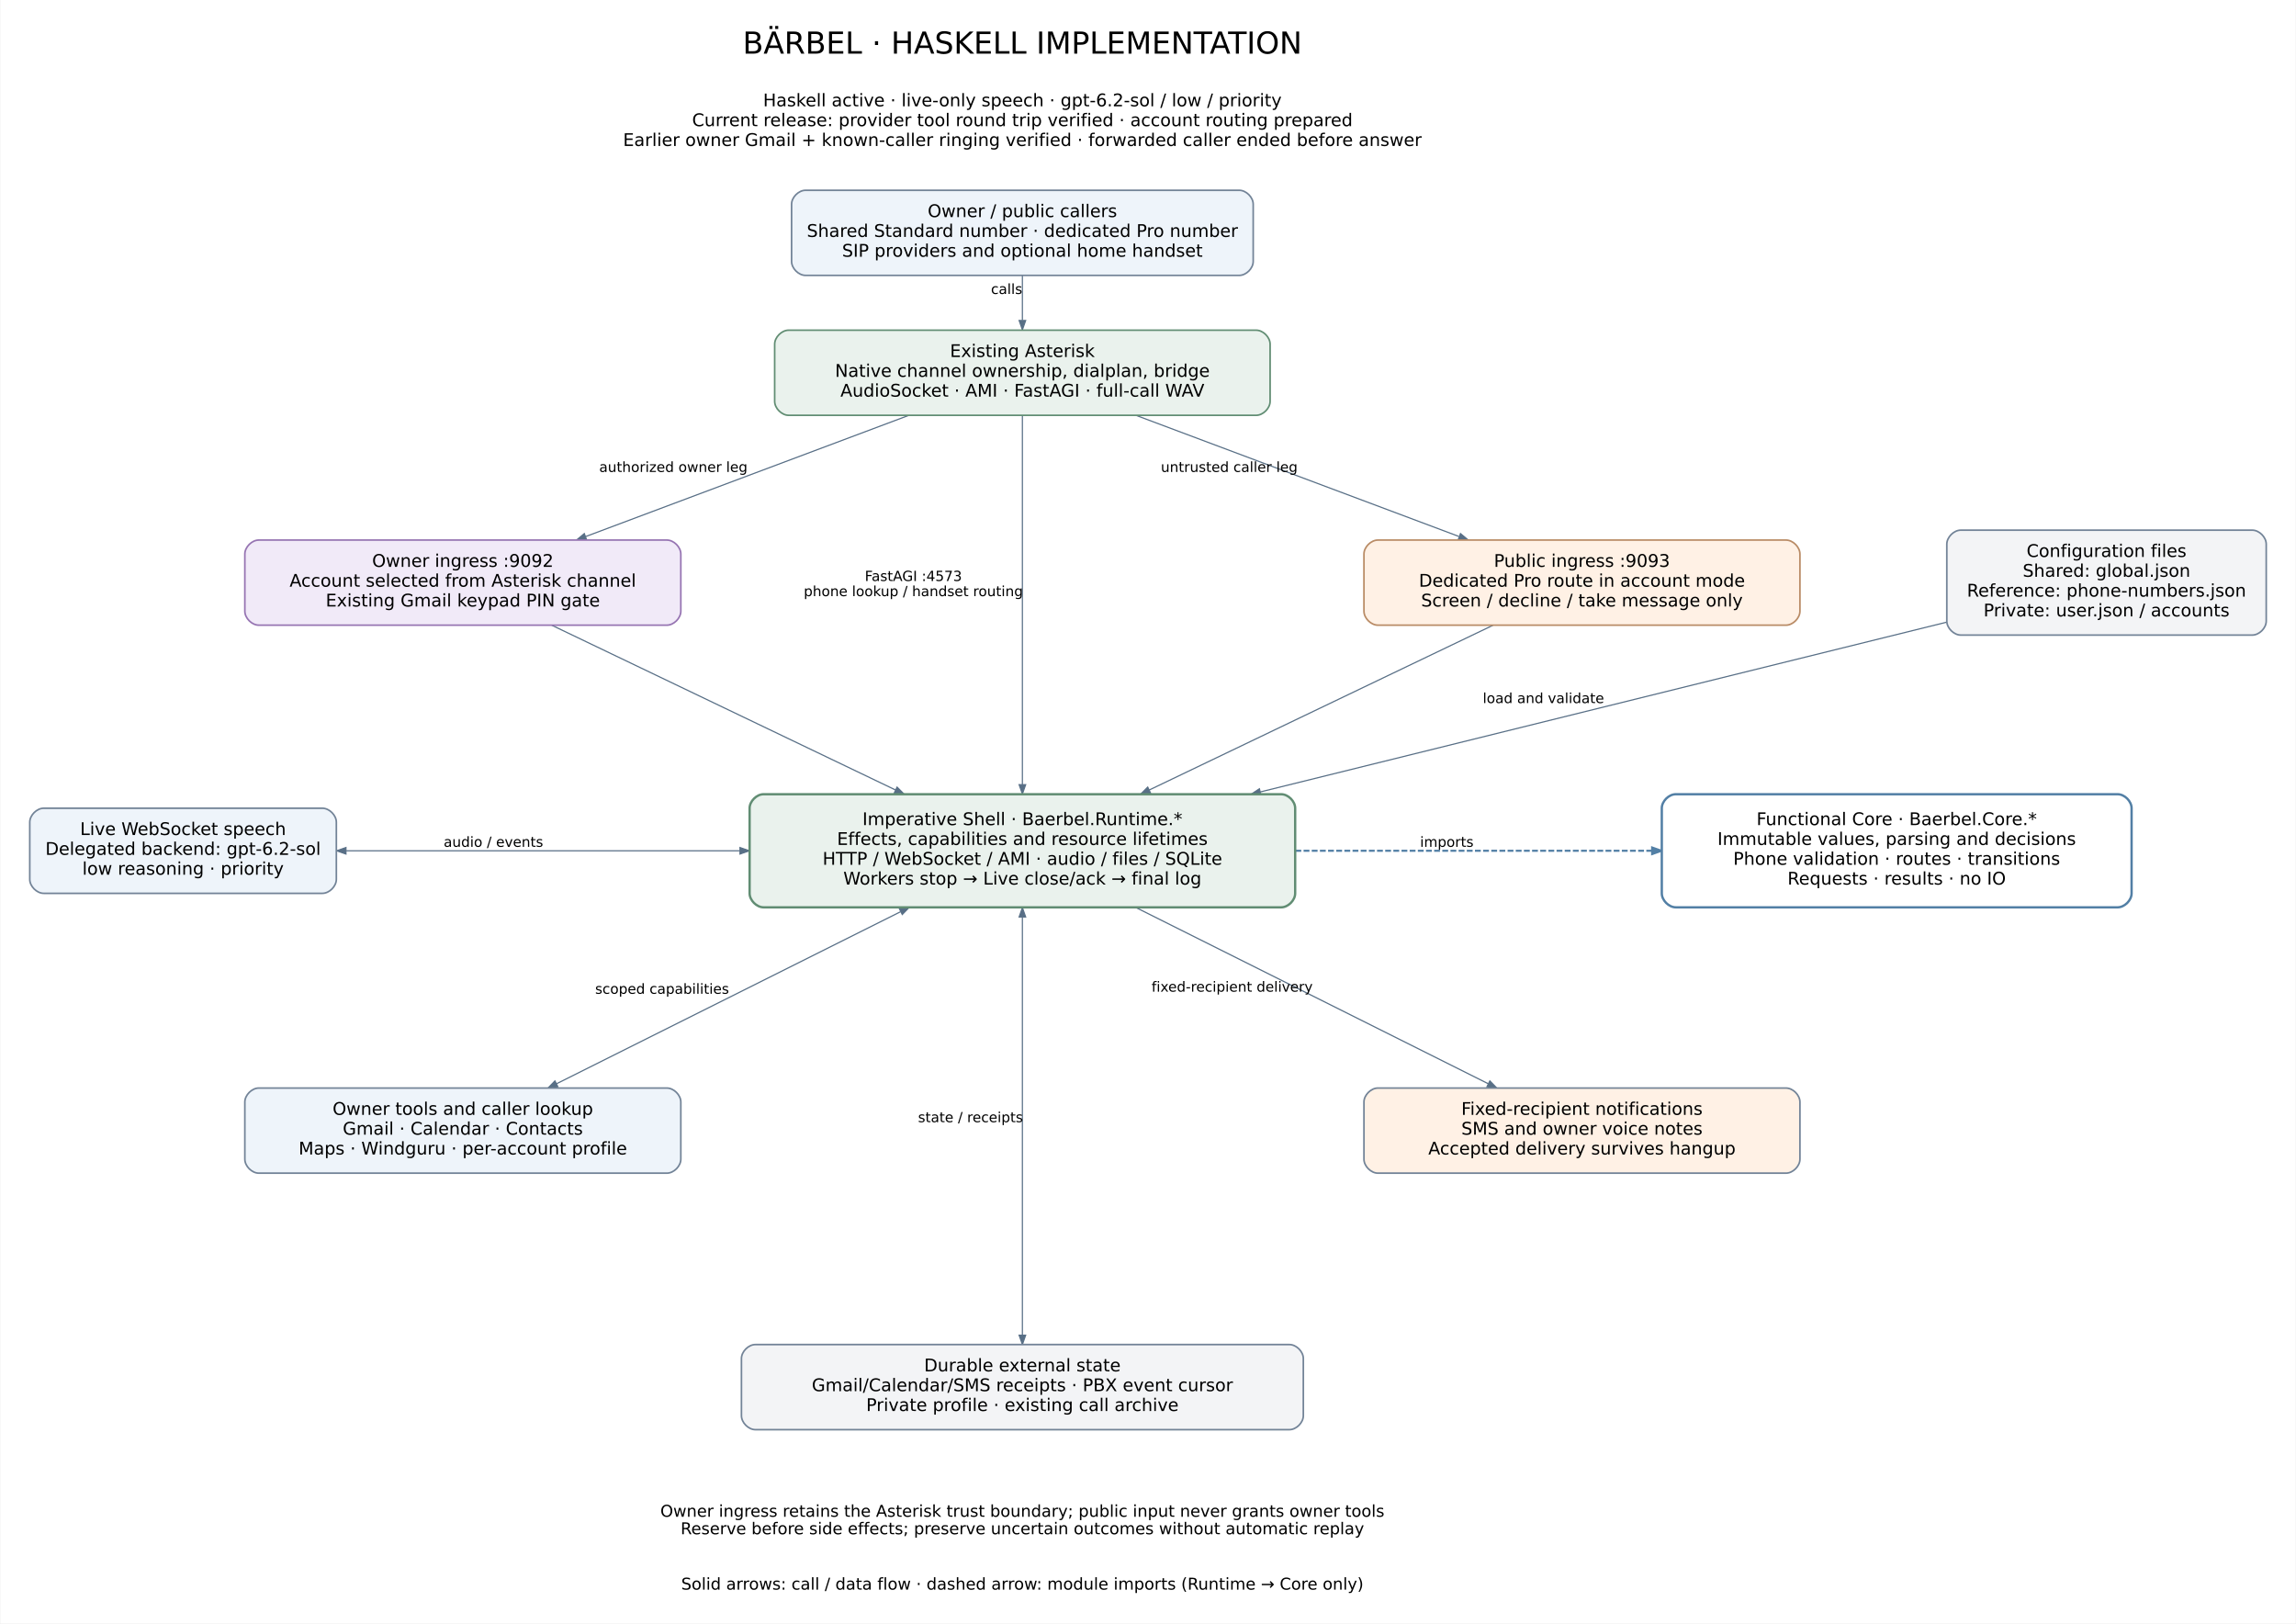
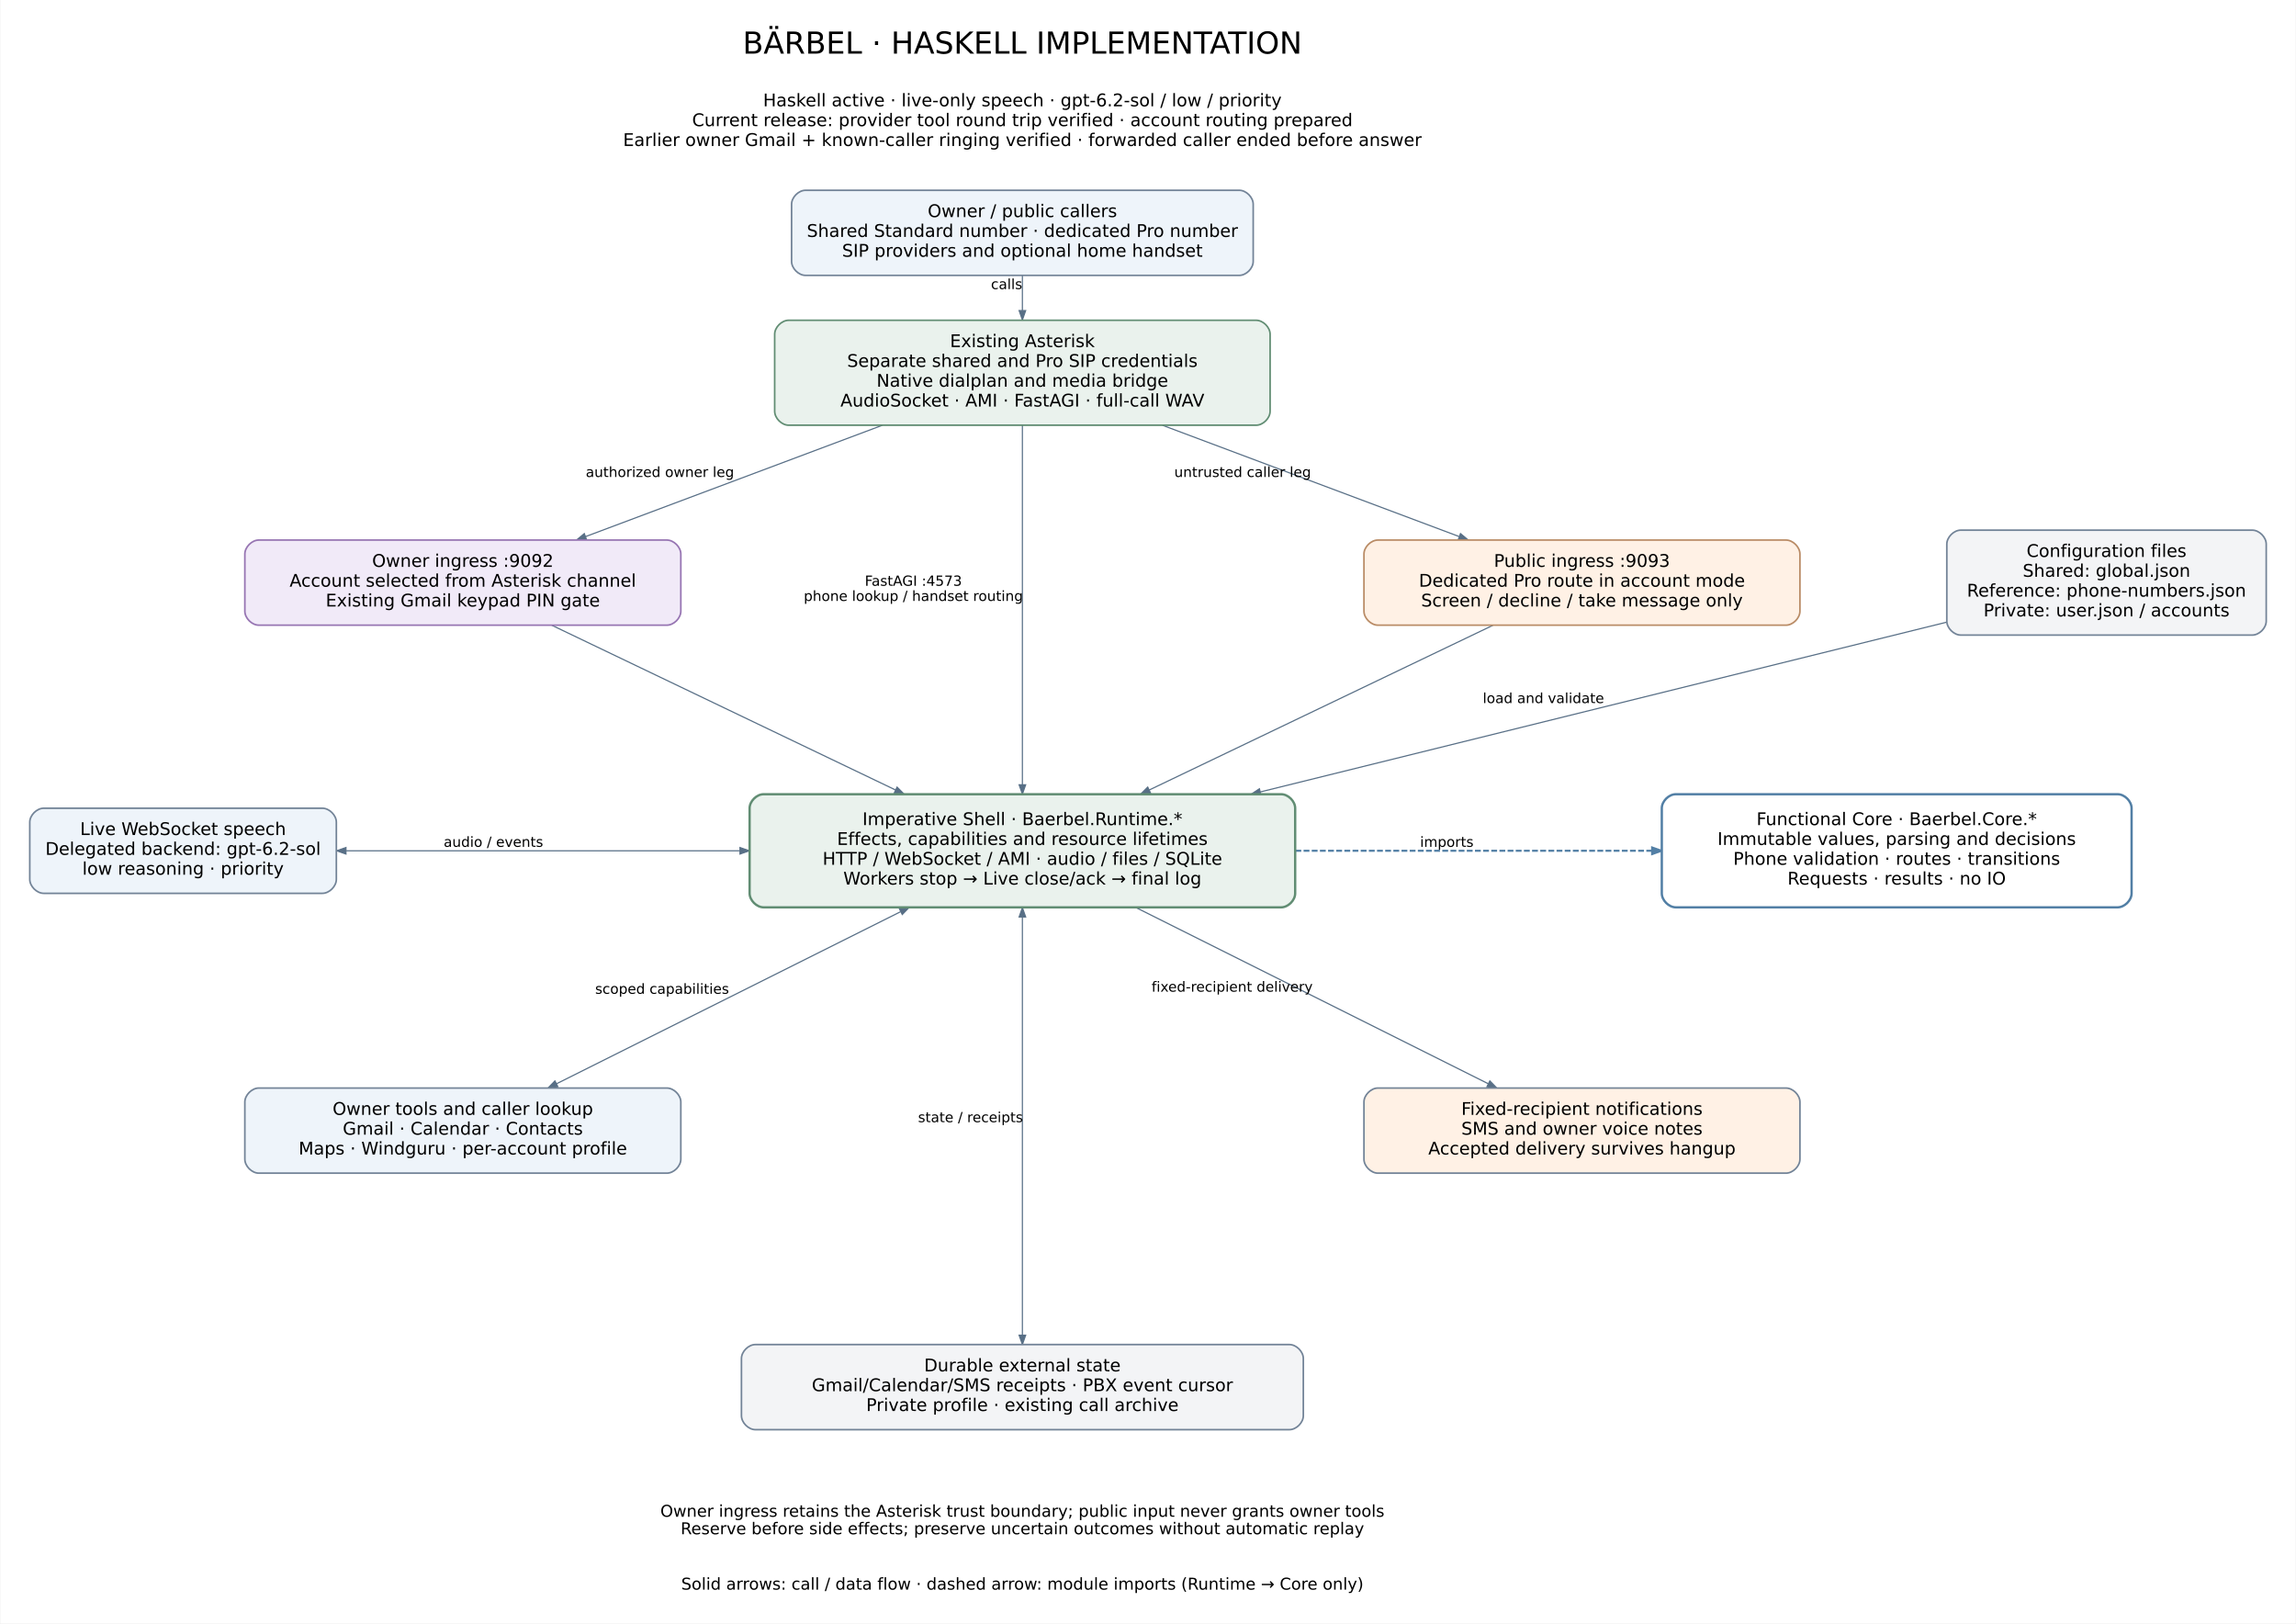
<svg xmlns="http://www.w3.org/2000/svg" width="1969pt" height="1392pt" viewBox="0.00 0.00 1968.90 1392.40">
  <g id="graph0" class="graph" transform="scale(1 1) rotate(0) translate(25.2 1367.2)">
    <polygon fill="#ffffff" stroke="transparent" points="-25.2,25.2 -25.2,-1367.2 1943.7,-1367.2 1943.7,25.2 -25.2,25.2" />
    <g id="edge1" class="edge">
-       <path fill="none" stroke="#586f86" d="M851.5,-1130.84C851.5,-1118.74 851.5,-1105.14 851.5,-1092.49" />
-       <polygon fill="#586f86" stroke="#586f86" points="854.3,-1092.34 851.5,-1084.35 848.7,-1092.35 854.3,-1092.34" />
-       <text text-anchor="middle" x="838" y="-1115.07" font-family="DejaVu Sans" font-size="12.00">calls</text>
+       <path fill="none" stroke="#586f86" d="M851.5,-1130.84C851.5,-1121.38 851.5,-1111 851.5,-1100.87" />
+       <polygon fill="#586f86" stroke="#586f86" points="854.3,-1100.83 851.5,-1092.83 848.7,-1100.83 854.3,-1100.83" />
+       <text text-anchor="middle" x="838" y="-1119.26" font-family="DejaVu Sans" font-size="12.00">calls</text>
    </g>
    <g id="edge2" class="edge">
-       <path fill="none" stroke="#586f86" d="M754.08,-1010.97C673.64,-980.8 559.69,-938.07 477.09,-907.1" />
-       <polygon fill="#586f86" stroke="#586f86" points="477.67,-904.32 469.2,-904.14 475.7,-909.57 477.67,-904.32" />
-       <text text-anchor="middle" x="552.08" y="-962.43" font-family="DejaVu Sans" font-size="12.00">authorized owner leg</text>
+       <path fill="none" stroke="#586f86" d="M731.3,-1002.43C653.04,-973.08 551.93,-935.16 476.82,-907" />
+       <polygon fill="#586f86" stroke="#586f86" points="477.65,-904.32 469.18,-904.13 475.69,-909.56 477.65,-904.32" />
+       <text text-anchor="middle" x="540.56" y="-958.11" font-family="DejaVu Sans" font-size="12.00">authorized owner leg</text>
    </g>
    <g id="edge3" class="edge">
-       <path fill="none" stroke="#586f86" d="M948.92,-1010.97C1029.36,-980.8 1143.31,-938.07 1225.91,-907.1" />
-       <polygon fill="#586f86" stroke="#586f86" points="1227.3,-909.57 1233.8,-904.14 1225.33,-904.32 1227.3,-909.57" />
-       <text text-anchor="middle" x="1028.92" y="-962.43" font-family="DejaVu Sans" font-size="12.00">untrusted caller leg</text>
+       <path fill="none" stroke="#586f86" d="M971.7,-1002.43C1049.96,-973.08 1151.07,-935.16 1226.18,-907" />
+       <polygon fill="#586f86" stroke="#586f86" points="1227.31,-909.56 1233.82,-904.13 1225.35,-904.32 1227.31,-909.56" />
+       <text text-anchor="middle" x="1040.44" y="-958.11" font-family="DejaVu Sans" font-size="12.00">untrusted caller leg</text>
    </g>
    <g id="edge4" class="edge">
-       <path fill="none" stroke="#586f86" d="M851.5,-1010.75C851.5,-938.97 851.5,-779.68 851.5,-694.24" />
-       <polygon fill="#586f86" stroke="#586f86" points="854.3,-694.21 851.5,-686.21 848.7,-694.21 854.3,-694.21" />
-       <text text-anchor="middle" x="758" y="-868.9" font-family="DejaVu Sans" font-size="12.00">FastAGI :4573</text>
-       <text text-anchor="middle" x="758" y="-855.9" font-family="DejaVu Sans" font-size="12.00">phone lookup / handset routing</text>
+       <path fill="none" stroke="#586f86" d="M851.5,-1002.45C851.5,-927.33 851.5,-776.64 851.5,-694.34" />
+       <polygon fill="#586f86" stroke="#586f86" points="854.3,-694.11 851.5,-686.11 848.7,-694.11 854.3,-694.11" />
+       <text text-anchor="middle" x="758" y="-864.8" font-family="DejaVu Sans" font-size="12.00">FastAGI :4573</text>
+       <text text-anchor="middle" x="758" y="-851.8" font-family="DejaVu Sans" font-size="12.00">phone lookup / handset routing</text>
    </g>
    <g id="edge5" class="edge">
      <path fill="none" stroke="#586f86" d="M447.82,-830.93C527.4,-792.8 652.84,-732.69 742.77,-689.6" />
      <polygon fill="#586f86" stroke="#586f86" points="743.99,-692.12 749.99,-686.14 741.57,-687.07 743.99,-692.12" />
    </g>
    <g id="edge6" class="edge">
      <path fill="none" stroke="#586f86" d="M1255.18,-830.93C1175.6,-792.8 1050.16,-732.69 960.23,-689.6" />
      <polygon fill="#586f86" stroke="#586f86" points="961.43,-687.07 953.01,-686.14 959.01,-692.12 961.43,-687.07" />
    </g>
    <g id="edge7" class="edge">
      <path fill="none" stroke="#527fa5" stroke-width="1.8" stroke-dasharray="5,2" d="M1085.72,-637.5C1183.55,-637.5 1296.33,-637.5 1391.44,-637.5" />
      <polygon fill="#527fa5" stroke="#527fa5" stroke-width="1.8" points="1391.71,-640.3 1399.71,-637.5 1391.71,-634.7 1391.71,-640.3" />
      <text text-anchor="middle" x="1215.58" y="-640.9" font-family="DejaVu Sans" font-size="12.00">imports</text>
    </g>
    <g id="edge8" class="edge">
      <path fill="none" stroke="#586f86" d="M608.95,-637.5C496.67,-637.5 367.27,-637.5 271.53,-637.5" />
      <polygon fill="#586f86" stroke="#586f86" points="609.24,-640.3 617.24,-637.5 609.24,-634.7 609.24,-640.3" />
      <polygon fill="#586f86" stroke="#586f86" points="271.25,-634.7 263.25,-637.5 271.25,-640.3 271.25,-634.7" />
      <text text-anchor="middle" x="397.74" y="-640.9" font-family="DejaVu Sans" font-size="12.00">audio / events</text>
    </g>
    <g id="edge9" class="edge">
      <path fill="none" stroke="#586f86" d="M747.03,-585.26C658.31,-540.9 532.84,-478.17 451.81,-437.66" />
      <polygon fill="#586f86" stroke="#586f86" points="745.96,-587.86 754.36,-588.93 748.46,-582.85 745.96,-587.86" />
      <polygon fill="#586f86" stroke="#586f86" points="453.01,-435.12 444.6,-434.05 450.5,-440.13 453.01,-435.12" />
      <text text-anchor="middle" x="542.42" y="-514.86" font-family="DejaVu Sans" font-size="12.00">scoped capabilities</text>
    </g>
    <g id="edge10" class="edge">
      <path fill="none" stroke="#586f86" d="M948.64,-588.93C1037.67,-544.41 1167.96,-479.27 1251.24,-437.63" />
      <polygon fill="#586f86" stroke="#586f86" points="1252.5,-440.13 1258.4,-434.05 1249.99,-435.12 1252.5,-440.13" />
      <text text-anchor="middle" x="1031.44" y="-516.68" font-family="DejaVu Sans" font-size="12.00">fixed-recipient delivery</text>
    </g>
    <g id="edge11" class="edge">
      <path fill="none" stroke="#586f86" d="M851.5,-580.58C851.5,-487.86 851.5,-306.14 851.5,-222.09" />
      <polygon fill="#586f86" stroke="#586f86" points="848.7,-580.71 851.5,-588.71 854.3,-580.71 848.7,-580.71" />
      <polygon fill="#586f86" stroke="#586f86" points="854.3,-222.03 851.5,-214.03 848.7,-222.03 854.3,-222.03" />
      <text text-anchor="middle" x="807" y="-404.73" font-family="DejaVu Sans" font-size="12.00">state / receipts</text>
    </g>
    <g id="edge12" class="edge">
      <path fill="none" stroke="#586f86" d="M1644.28,-833.56C1488.94,-795.15 1234.32,-732.18 1055.65,-687.99" />
      <polygon fill="#586f86" stroke="#586f86" points="1056.17,-685.23 1047.73,-686.03 1054.83,-690.67 1056.17,-685.23" />
      <text text-anchor="middle" x="1298.46" y="-764.18" font-family="DejaVu Sans" font-size="12.00">load and validate</text>
    </g>
    <g id="node1" class="node">
      <text text-anchor="middle" x="851.5" y="-1321.2" font-family="DejaVu Sans" font-size="26.00">BÄRBEL · HASKELL IMPLEMENTATION</text>
    </g>
    <g id="node2" class="node">
      <text text-anchor="middle" x="851.5" y="-1276" font-family="DejaVu Sans" font-size="15.00">Haskell active · live-only speech · gpt-6.2-sol / low / priority</text>
      <text text-anchor="middle" x="851.5" y="-1259" font-family="DejaVu Sans" font-size="15.00">Current release: provider tool round trip verified · account routing prepared</text>
      <text text-anchor="middle" x="851.5" y="-1242" font-family="DejaVu Sans" font-size="15.00">Earlier owner Gmail + known-caller ringing verified · forwarded caller ended before answer</text>
    </g>
    <g id="node3" class="node">
      <path fill="#eef4fa" stroke="#728397" stroke-width="1.4" d="M1037.5,-1204C1037.5,-1204 665.5,-1204 665.5,-1204 659.5,-1204 653.5,-1198 653.5,-1192 653.5,-1192 653.5,-1143 653.5,-1143 653.5,-1137 659.5,-1131 665.5,-1131 665.5,-1131 1037.5,-1131 1037.5,-1131 1043.5,-1131 1049.5,-1137 1049.5,-1143 1049.5,-1143 1049.5,-1192 1049.5,-1192 1049.5,-1198 1043.5,-1204 1037.5,-1204" />
      <text text-anchor="middle" x="851.5" y="-1181" font-family="DejaVu Sans" font-size="15.00">Owner / public callers</text>
      <text text-anchor="middle" x="851.5" y="-1164" font-family="DejaVu Sans" font-size="15.00">Shared Standard number · dedicated Pro number</text>
      <text text-anchor="middle" x="851.5" y="-1147" font-family="DejaVu Sans" font-size="15.00">SIP providers and optional home handset</text>
    </g>
    <g id="node4" class="node">
-       <path fill="#eaf2ed" stroke="#618d73" stroke-width="1.4" d="M1052,-1084C1052,-1084 651,-1084 651,-1084 645,-1084 639,-1078 639,-1072 639,-1072 639,-1023 639,-1023 639,-1017 645,-1011 651,-1011 651,-1011 1052,-1011 1052,-1011 1058,-1011 1064,-1017 1064,-1023 1064,-1023 1064,-1072 1064,-1072 1064,-1078 1058,-1084 1052,-1084" />
-       <text text-anchor="middle" x="851.5" y="-1061" font-family="DejaVu Sans" font-size="15.00">Existing Asterisk</text>
-       <text text-anchor="middle" x="851.5" y="-1044" font-family="DejaVu Sans" font-size="15.00">Native channel ownership, dialplan, bridge</text>
-       <text text-anchor="middle" x="851.5" y="-1027" font-family="DejaVu Sans" font-size="15.00">AudioSocket · AMI · FastAGI · full-call WAV</text>
+       <path fill="#eaf2ed" stroke="#618d73" stroke-width="1.4" d="M1052,-1092.5C1052,-1092.5 651,-1092.5 651,-1092.5 645,-1092.5 639,-1086.5 639,-1080.5 639,-1080.5 639,-1014.5 639,-1014.5 639,-1008.5 645,-1002.5 651,-1002.5 651,-1002.5 1052,-1002.5 1052,-1002.5 1058,-1002.5 1064,-1008.5 1064,-1014.5 1064,-1014.5 1064,-1080.5 1064,-1080.5 1064,-1086.5 1058,-1092.5 1052,-1092.5" />
+       <text text-anchor="middle" x="851.5" y="-1069.5" font-family="DejaVu Sans" font-size="15.00">Existing Asterisk</text>
+       <text text-anchor="middle" x="851.5" y="-1052.5" font-family="DejaVu Sans" font-size="15.00">Separate shared and Pro SIP credentials</text>
+       <text text-anchor="middle" x="851.5" y="-1035.5" font-family="DejaVu Sans" font-size="15.00">Native dialplan and media bridge</text>
+       <text text-anchor="middle" x="851.5" y="-1018.5" font-family="DejaVu Sans" font-size="15.00">AudioSocket · AMI · FastAGI · full-call WAV</text>
    </g>
    <g id="node5" class="node">
      <path fill="#f1eaf8" stroke="#9674b2" stroke-width="1.4" d="M546.5,-904C546.5,-904 196.5,-904 196.5,-904 190.5,-904 184.5,-898 184.5,-892 184.5,-892 184.5,-843 184.5,-843 184.5,-837 190.5,-831 196.5,-831 196.5,-831 546.5,-831 546.5,-831 552.5,-831 558.5,-837 558.5,-843 558.5,-843 558.5,-892 558.5,-892 558.5,-898 552.5,-904 546.5,-904" />
      <text text-anchor="middle" x="371.5" y="-881" font-family="DejaVu Sans" font-size="15.00">Owner ingress :9092</text>
      <text text-anchor="middle" x="371.5" y="-864" font-family="DejaVu Sans" font-size="15.00">Account selected from Asterisk channel</text>
      <text text-anchor="middle" x="371.5" y="-847" font-family="DejaVu Sans" font-size="15.00">Existing Gmail keypad PIN gate</text>
    </g>
    <g id="node6" class="node">
      <path fill="#fff1e5" stroke="#b98b65" stroke-width="1.4" d="M1506.5,-904C1506.5,-904 1156.5,-904 1156.5,-904 1150.5,-904 1144.5,-898 1144.5,-892 1144.5,-892 1144.5,-843 1144.5,-843 1144.5,-837 1150.5,-831 1156.5,-831 1156.5,-831 1506.5,-831 1506.5,-831 1512.5,-831 1518.5,-837 1518.5,-843 1518.5,-843 1518.5,-892 1518.5,-892 1518.5,-898 1512.5,-904 1506.5,-904" />
      <text text-anchor="middle" x="1331.5" y="-881" font-family="DejaVu Sans" font-size="15.00">Public ingress :9093</text>
      <text text-anchor="middle" x="1331.5" y="-864" font-family="DejaVu Sans" font-size="15.00">Dedicated Pro route in account mode</text>
      <text text-anchor="middle" x="1331.5" y="-847" font-family="DejaVu Sans" font-size="15.00">Screen / decline / take message only</text>
    </g>
    <g id="node7" class="node">
      <path fill="#eaf2ed" stroke="#618d73" stroke-width="2" d="M1073.5,-686C1073.5,-686 629.5,-686 629.5,-686 623.5,-686 617.5,-680 617.5,-674 617.5,-674 617.5,-601 617.5,-601 617.5,-595 623.5,-589 629.5,-589 629.5,-589 1073.5,-589 1073.5,-589 1079.5,-589 1085.5,-595 1085.5,-601 1085.5,-601 1085.5,-674 1085.5,-674 1085.5,-680 1079.5,-686 1073.5,-686" />
      <text text-anchor="middle" x="851.5" y="-659.5" font-family="DejaVu Sans" font-size="15.00">Imperative Shell · Baerbel.Runtime.*</text>
      <text text-anchor="middle" x="851.5" y="-642.5" font-family="DejaVu Sans" font-size="15.00">Effects, capabilities and resource lifetimes</text>
      <text text-anchor="middle" x="851.5" y="-625.5" font-family="DejaVu Sans" font-size="15.00">HTTP / WebSocket / AMI · audio / files / SQLite</text>
      <text text-anchor="middle" x="851.5" y="-608.5" font-family="DejaVu Sans" font-size="15.00">Workers stop → Live close/ack → final log</text>
    </g>
    <g id="node8" class="node">
      <path fill="#ffffff" stroke="#527fa5" stroke-width="2" d="M1791,-686C1791,-686 1412,-686 1412,-686 1406,-686 1400,-680 1400,-674 1400,-674 1400,-601 1400,-601 1400,-595 1406,-589 1412,-589 1412,-589 1791,-589 1791,-589 1797,-589 1803,-595 1803,-601 1803,-601 1803,-674 1803,-674 1803,-680 1797,-686 1791,-686" />
      <text text-anchor="middle" x="1601.5" y="-659.5" font-family="DejaVu Sans" font-size="15.00">Functional Core · Baerbel.Core.*</text>
      <text text-anchor="middle" x="1601.5" y="-642.5" font-family="DejaVu Sans" font-size="15.00">Immutable values, parsing and decisions</text>
      <text text-anchor="middle" x="1601.5" y="-625.5" font-family="DejaVu Sans" font-size="15.00">Phone validation · routes · transitions</text>
      <text text-anchor="middle" x="1601.5" y="-608.5" font-family="DejaVu Sans" font-size="15.00">Requests · results · no IO</text>
    </g>
    <g id="node9" class="node">
      <path fill="#eef4fa" stroke="#728397" stroke-width="1.4" d="M251,-674C251,-674 12,-674 12,-674 6,-674 0,-668 0,-662 0,-662 0,-613 0,-613 0,-607 6,-601 12,-601 12,-601 251,-601 251,-601 257,-601 263,-607 263,-613 263,-613 263,-662 263,-662 263,-668 257,-674 251,-674" />
      <text text-anchor="middle" x="131.5" y="-651" font-family="DejaVu Sans" font-size="15.00">Live WebSocket speech</text>
      <text text-anchor="middle" x="131.5" y="-634" font-family="DejaVu Sans" font-size="15.00">Delegated backend: gpt-6.2-sol</text>
      <text text-anchor="middle" x="131.5" y="-617" font-family="DejaVu Sans" font-size="15.00">low reasoning · priority</text>
    </g>
    <g id="node10" class="node">
      <path fill="#eef4fa" stroke="#728397" stroke-width="1.4" d="M546.5,-434C546.5,-434 196.5,-434 196.5,-434 190.5,-434 184.5,-428 184.5,-422 184.5,-422 184.5,-373 184.5,-373 184.5,-367 190.5,-361 196.5,-361 196.5,-361 546.5,-361 546.5,-361 552.5,-361 558.5,-367 558.5,-373 558.5,-373 558.5,-422 558.5,-422 558.5,-428 552.5,-434 546.5,-434" />
      <text text-anchor="middle" x="371.5" y="-411" font-family="DejaVu Sans" font-size="15.00">Owner tools and caller lookup</text>
      <text text-anchor="middle" x="371.5" y="-394" font-family="DejaVu Sans" font-size="15.00">Gmail · Calendar · Contacts</text>
      <text text-anchor="middle" x="371.5" y="-377" font-family="DejaVu Sans" font-size="15.00">Maps · Windguru · per-account profile</text>
    </g>
    <g id="node11" class="node">
      <path fill="#fff1e5" stroke="#728397" stroke-width="1.4" d="M1506.5,-434C1506.5,-434 1156.5,-434 1156.5,-434 1150.5,-434 1144.5,-428 1144.5,-422 1144.5,-422 1144.5,-373 1144.5,-373 1144.5,-367 1150.5,-361 1156.5,-361 1156.5,-361 1506.5,-361 1506.5,-361 1512.5,-361 1518.5,-367 1518.5,-373 1518.5,-373 1518.5,-422 1518.5,-422 1518.5,-428 1512.5,-434 1506.5,-434" />
      <text text-anchor="middle" x="1331.5" y="-411" font-family="DejaVu Sans" font-size="15.00">Fixed-recipient notifications</text>
      <text text-anchor="middle" x="1331.5" y="-394" font-family="DejaVu Sans" font-size="15.00">SMS and owner voice notes</text>
      <text text-anchor="middle" x="1331.5" y="-377" font-family="DejaVu Sans" font-size="15.00">Accepted delivery survives hangup</text>
    </g>
    <g id="node12" class="node">
      <path fill="#f3f4f6" stroke="#728397" stroke-width="1.4" d="M1080.5,-214C1080.5,-214 622.5,-214 622.5,-214 616.5,-214 610.5,-208 610.5,-202 610.5,-202 610.5,-153 610.5,-153 610.5,-147 616.5,-141 622.5,-141 622.5,-141 1080.5,-141 1080.5,-141 1086.5,-141 1092.5,-147 1092.5,-153 1092.5,-153 1092.5,-202 1092.5,-202 1092.5,-208 1086.5,-214 1080.5,-214" />
      <text text-anchor="middle" x="851.5" y="-191" font-family="DejaVu Sans" font-size="15.00">Durable external state</text>
      <text text-anchor="middle" x="851.5" y="-174" font-family="DejaVu Sans" font-size="15.00">Gmail/Calendar/SMS receipts · PBX event cursor</text>
      <text text-anchor="middle" x="851.5" y="-157" font-family="DejaVu Sans" font-size="15.00">Private profile · existing call archive</text>
    </g>
    <g id="node13" class="node">
      <path fill="#f3f4f6" stroke="#728397" stroke-width="1.4" d="M1906.5,-912.5C1906.5,-912.5 1656.5,-912.5 1656.5,-912.5 1650.5,-912.5 1644.5,-906.5 1644.5,-900.5 1644.5,-900.5 1644.5,-834.5 1644.5,-834.5 1644.5,-828.5 1650.5,-822.5 1656.5,-822.5 1656.5,-822.5 1906.5,-822.5 1906.5,-822.5 1912.5,-822.5 1918.5,-828.5 1918.5,-834.5 1918.5,-834.5 1918.5,-900.5 1918.5,-900.5 1918.5,-906.5 1912.5,-912.5 1906.5,-912.5" />
      <text text-anchor="middle" x="1781.5" y="-889.5" font-family="DejaVu Sans" font-size="15.00">Configuration files</text>
      <text text-anchor="middle" x="1781.5" y="-872.5" font-family="DejaVu Sans" font-size="15.00">Shared: global.json</text>
      <text text-anchor="middle" x="1781.5" y="-855.5" font-family="DejaVu Sans" font-size="15.00">Reference: phone-numbers.json</text>
      <text text-anchor="middle" x="1781.5" y="-838.5" font-family="DejaVu Sans" font-size="15.00">Private: user.json / accounts</text>
    </g>
    <g id="node14" class="node">
      <text text-anchor="middle" x="851.5" y="-66.3" font-family="DejaVu Sans" font-size="14.00">Owner ingress retains the Asterisk trust boundary; public input never grants owner tools</text>
      <text text-anchor="middle" x="851.5" y="-51.3" font-family="DejaVu Sans" font-size="14.00">Reserve before side effects; preserve uncertain outcomes without automatic replay</text>
    </g>
    <g id="node15" class="node">
      <text text-anchor="middle" x="851.5" y="-3.8" font-family="DejaVu Sans" font-size="14.00">Solid arrows: call / data flow · dashed arrow: module imports (Runtime → Core only)</text>
    </g>
  </g>
</svg>
